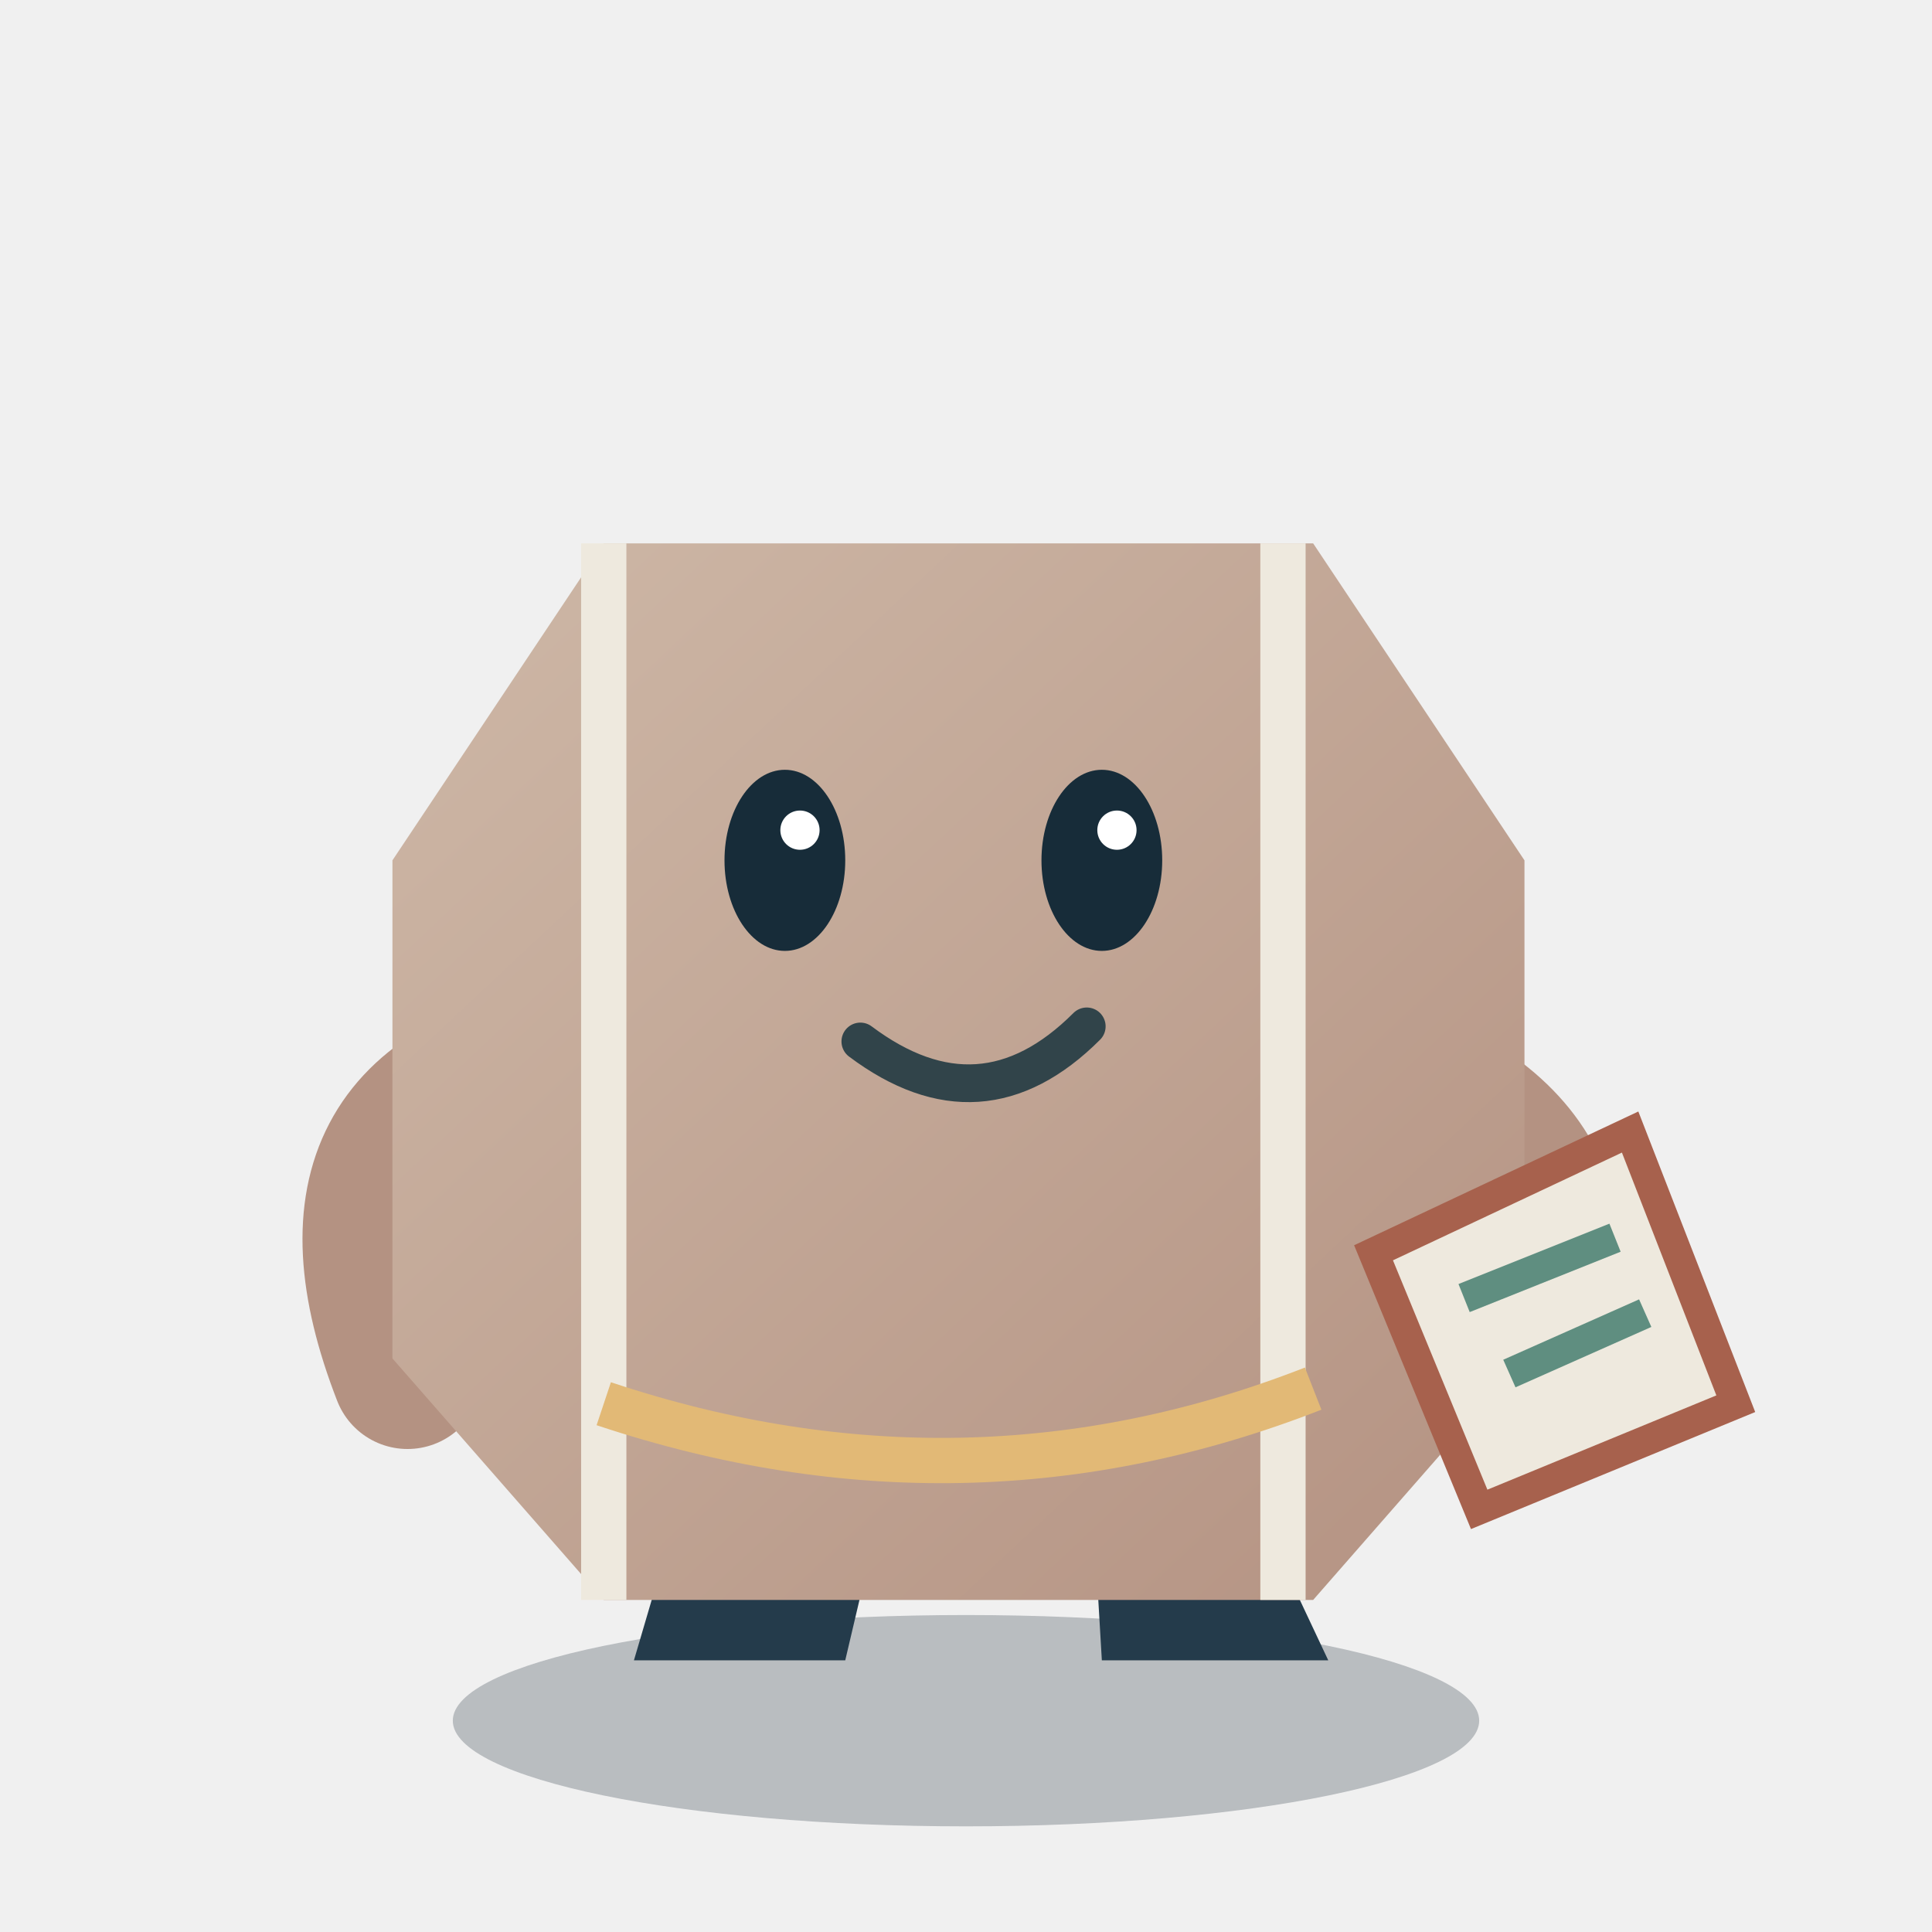
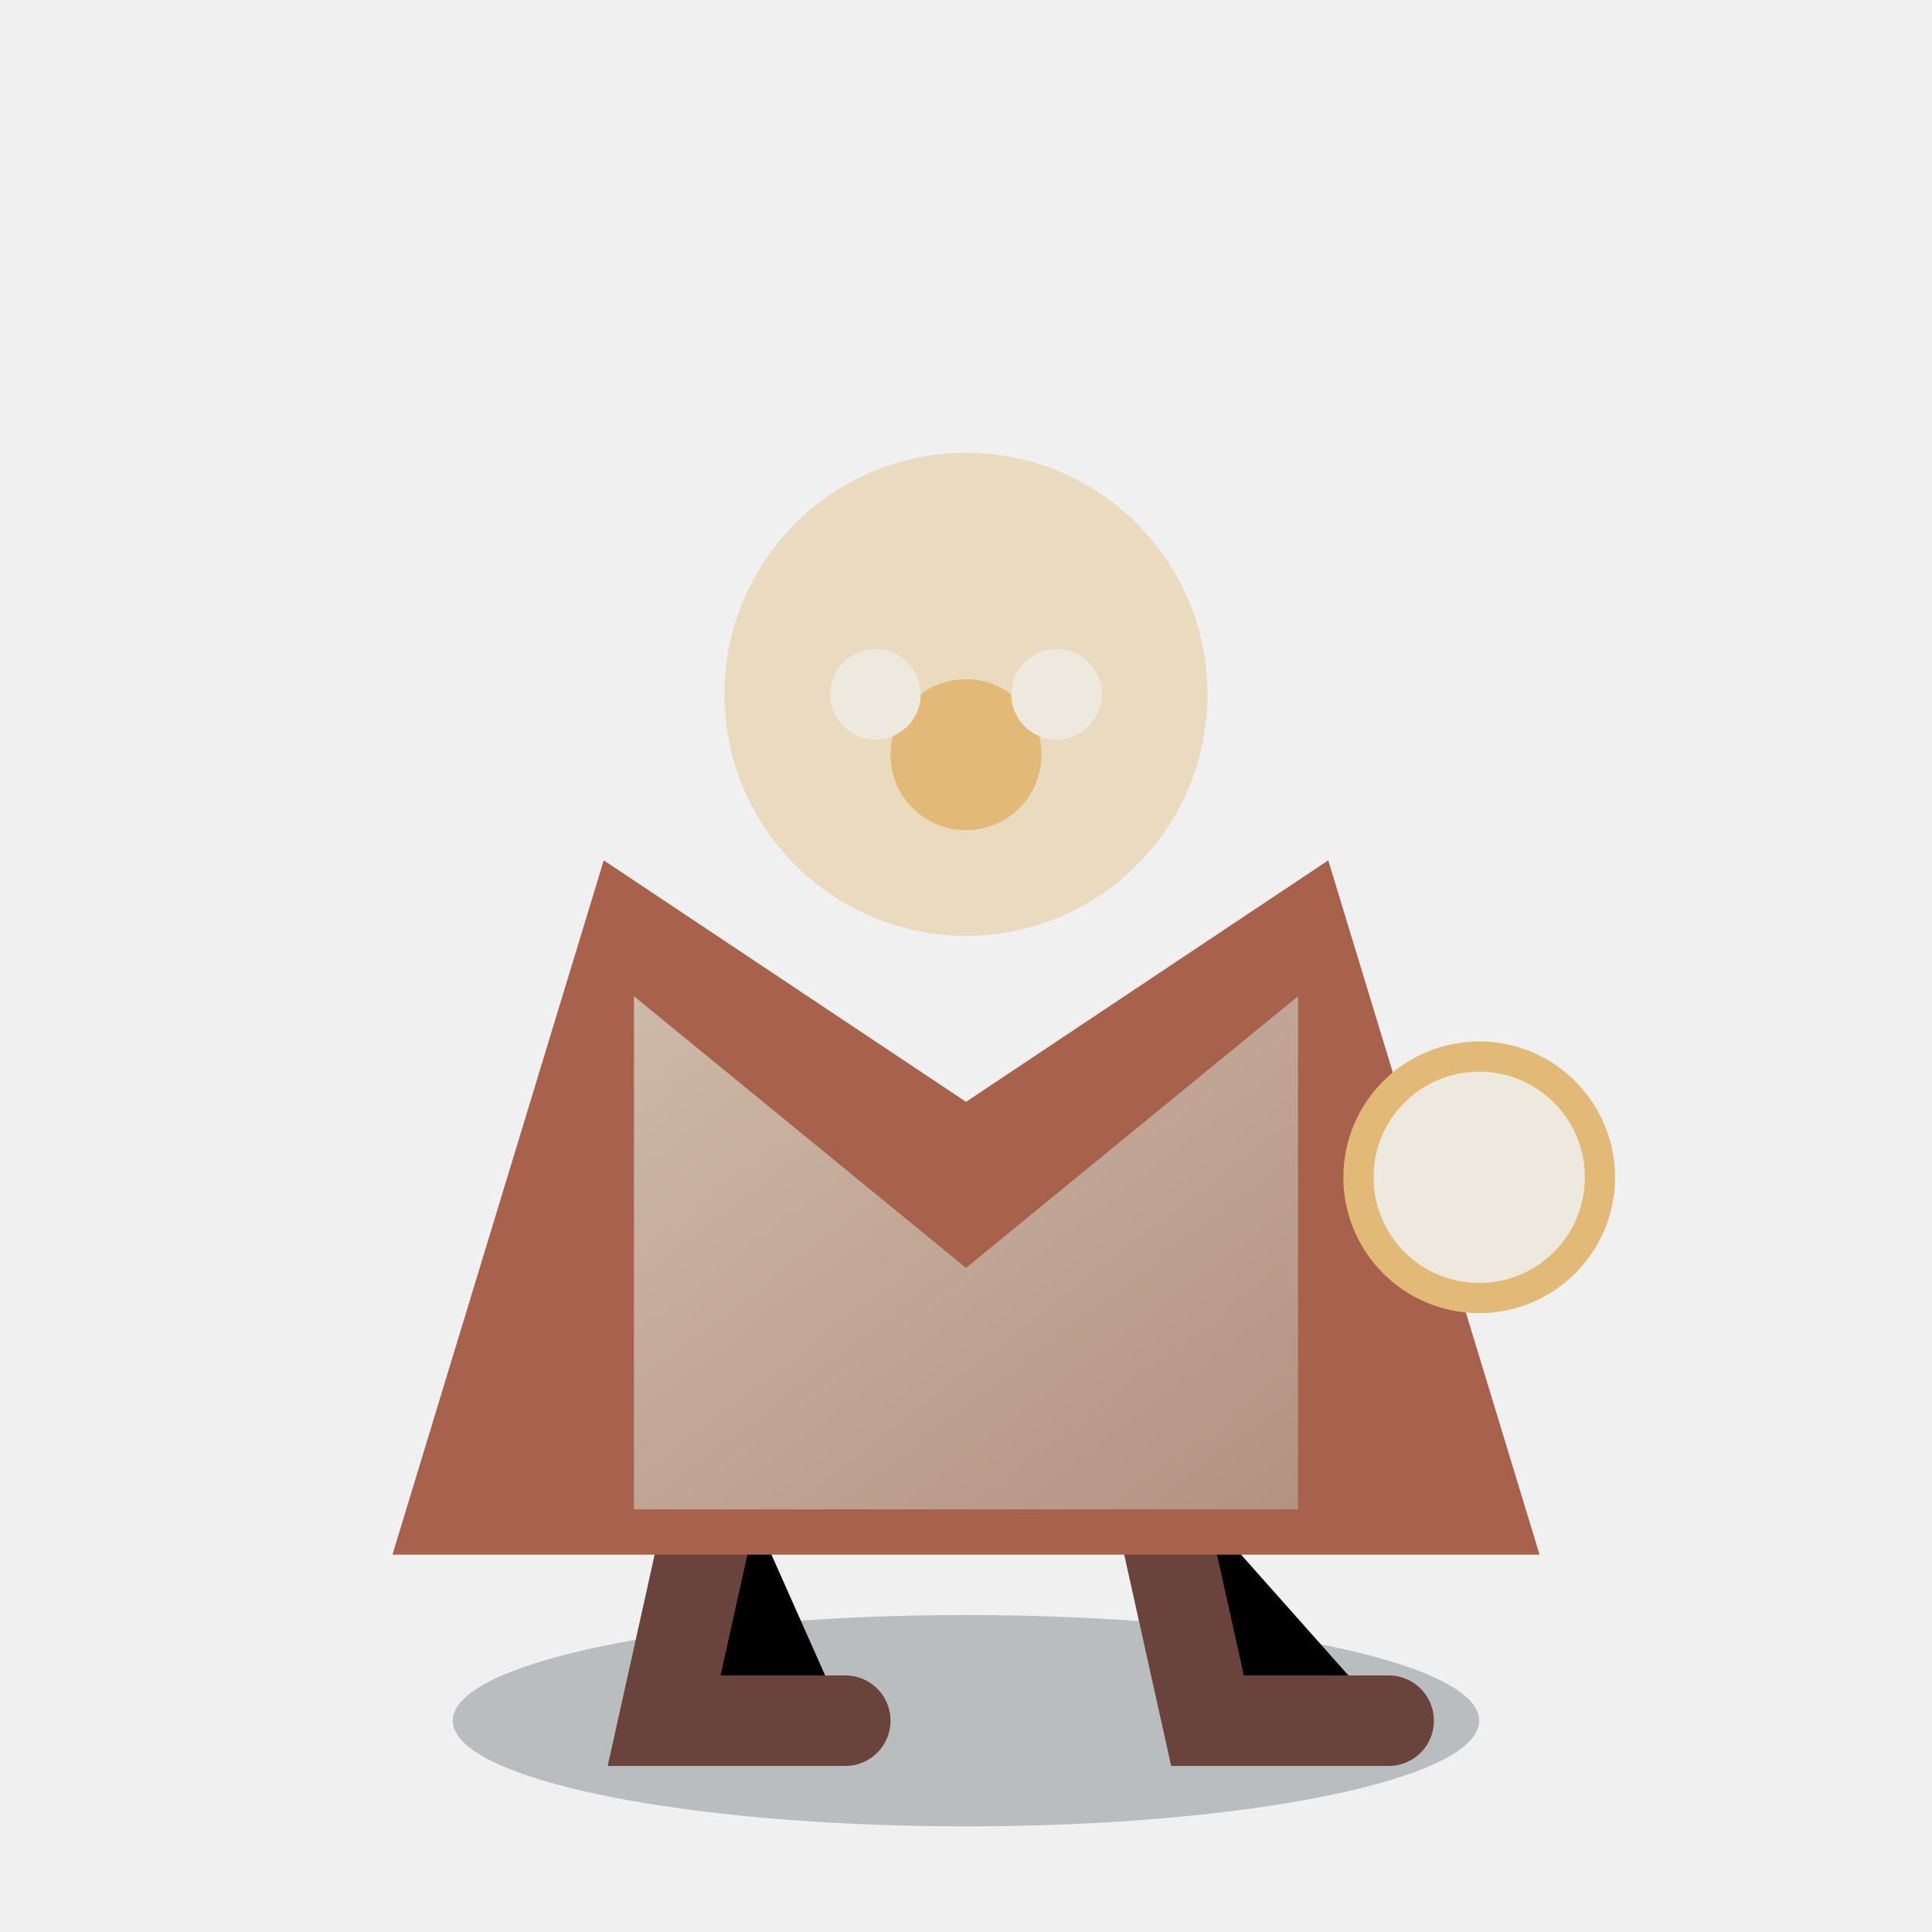
<svg xmlns="http://www.w3.org/2000/svg" width="128" height="128" viewBox="0 0 128 128">
  <defs>
    <linearGradient id="body5" x1="0" y1="0" x2="1" y2="1">
      <stop offset="0" stop-color="#ceb8a7" />
      <stop offset="1" stop-color="#b49282" />
    </linearGradient>
  </defs>
  <ellipse cx="64" cy="114" rx="34" ry="7" fill="#091726" opacity=".24" />
-   <path d="M47 93l-5 17h14l4-17M72 93l1 17h15l-8-17" fill="#243b4b" />
-   <path d="M38 70Q20 73 27 91M88 70q19 5 13 20" stroke="#b49282" stroke-width="10" fill="none" stroke-linecap="round" />
+   <path d="M48 96l-4 18h12M76 96l4 18h12" stroke="#6a443c" stroke-width="6" stroke-linecap="round" />
  <g id="shape-5">
-     <path d="M40 36h47l14 21v33l-14 16H40L26 90V57z" fill="url(#body5)" />
-     <path d="M40 36v70M85 36v70" stroke="#EEE9DE" stroke-width="3" />
+     <path d="M26 103l14-46 24 16 24-16 14 46z" fill="#A7614D" />
+     <path d="M42 66l22 18 22-18v34H42z" fill="url(#body5)" />
+     <circle cx="64" cy="50" r="5" fill="#E2B976" />
  </g>
-   <ellipse cx="52" cy="57" rx="4" ry="6" fill="#172c39" />
-   <ellipse cx="73" cy="57" rx="4" ry="6" fill="#172c39" />
-   <circle cx="53" cy="55" r="1.3" fill="#fff" />
-   <circle cx="74" cy="55" r="1.3" fill="#fff" />
-   <path d="M57 69q8 6 15-1" fill="none" stroke="#31444a" stroke-width="2.5" stroke-linecap="round" />
-   <path d="M40 93q24 8 47-1" stroke="#E2B976" stroke-width="3" fill="none" />
-   <path d="M91 83l17-8 7 18-17 7z" fill="#EEE9DE" stroke="#A7614D" stroke-width="2" />
-   <path d="M97 86l10-4m-7 9 9-4" stroke="#5F8E80" stroke-width="2" />
+   <circle cx="64" cy="46" r="16" fill="#E2B976" fill-opacity=".4" />
+   <circle cx="58" cy="46" r="3" fill="#EEE9DE" />
+   <circle cx="70" cy="46" r="3" fill="#EEE9DE" />
+   <circle cx="98" cy="78" r="8" fill="#EEE9DE" stroke="#E2B976" stroke-width="2" />
</svg>
